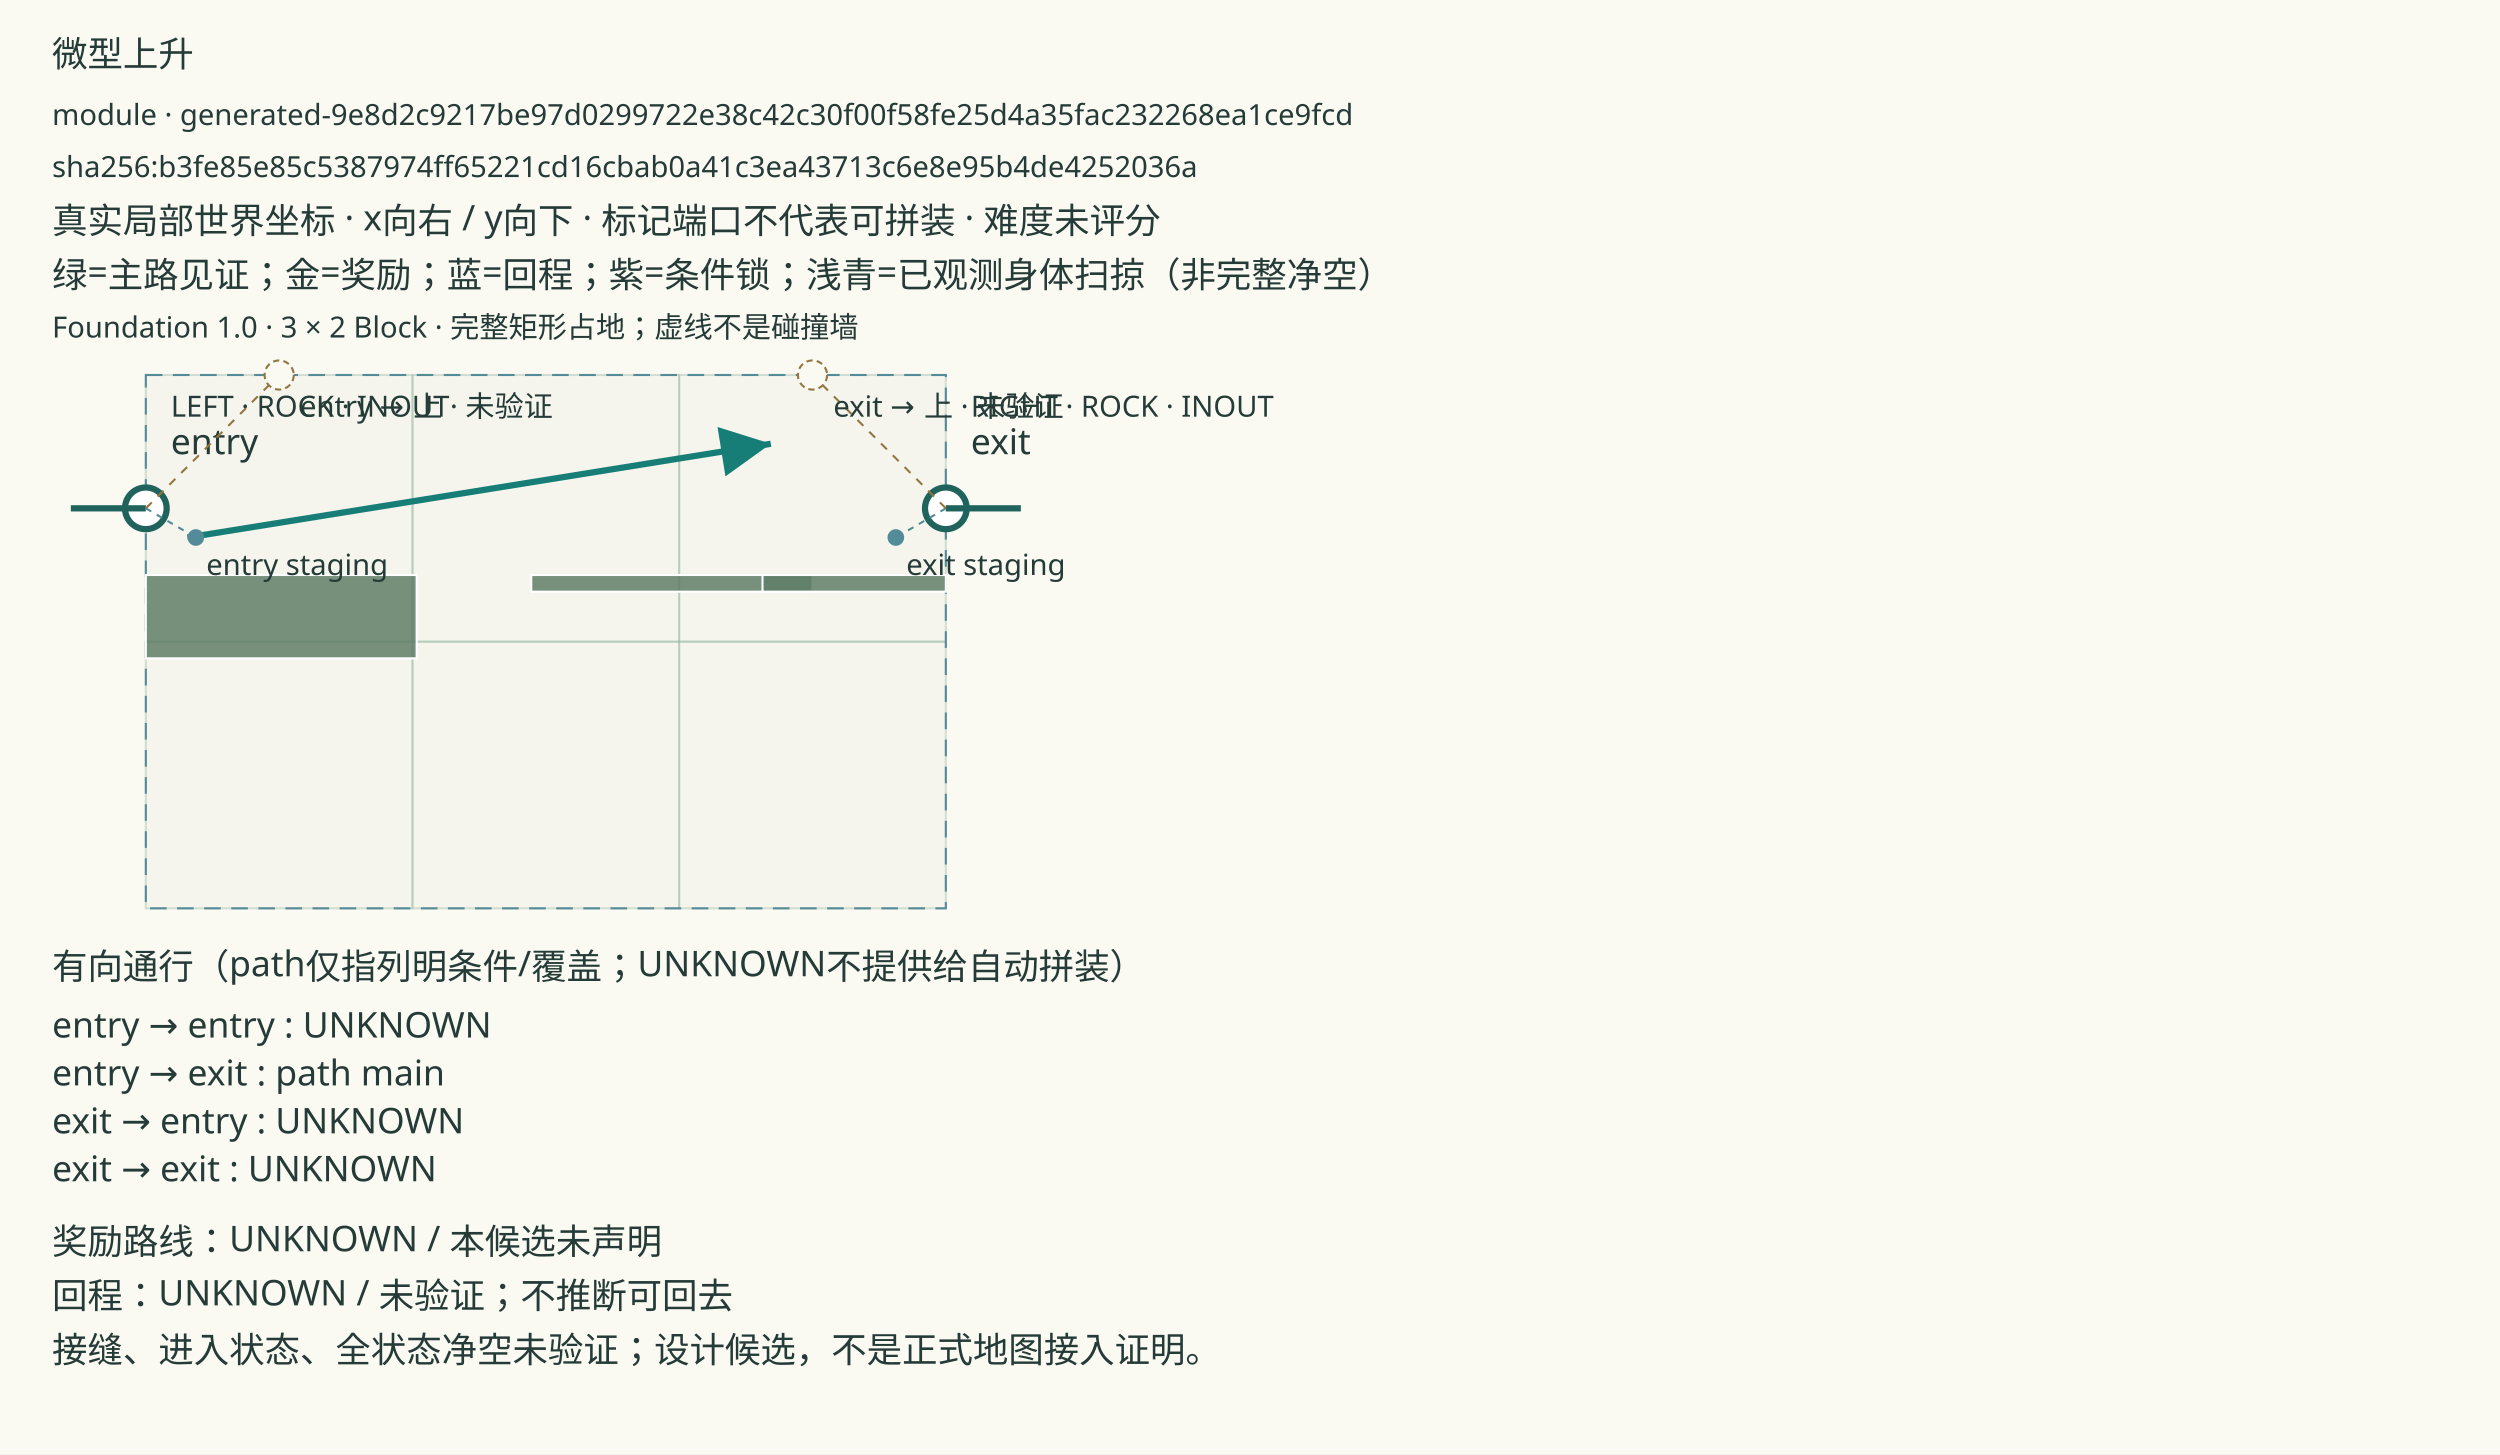
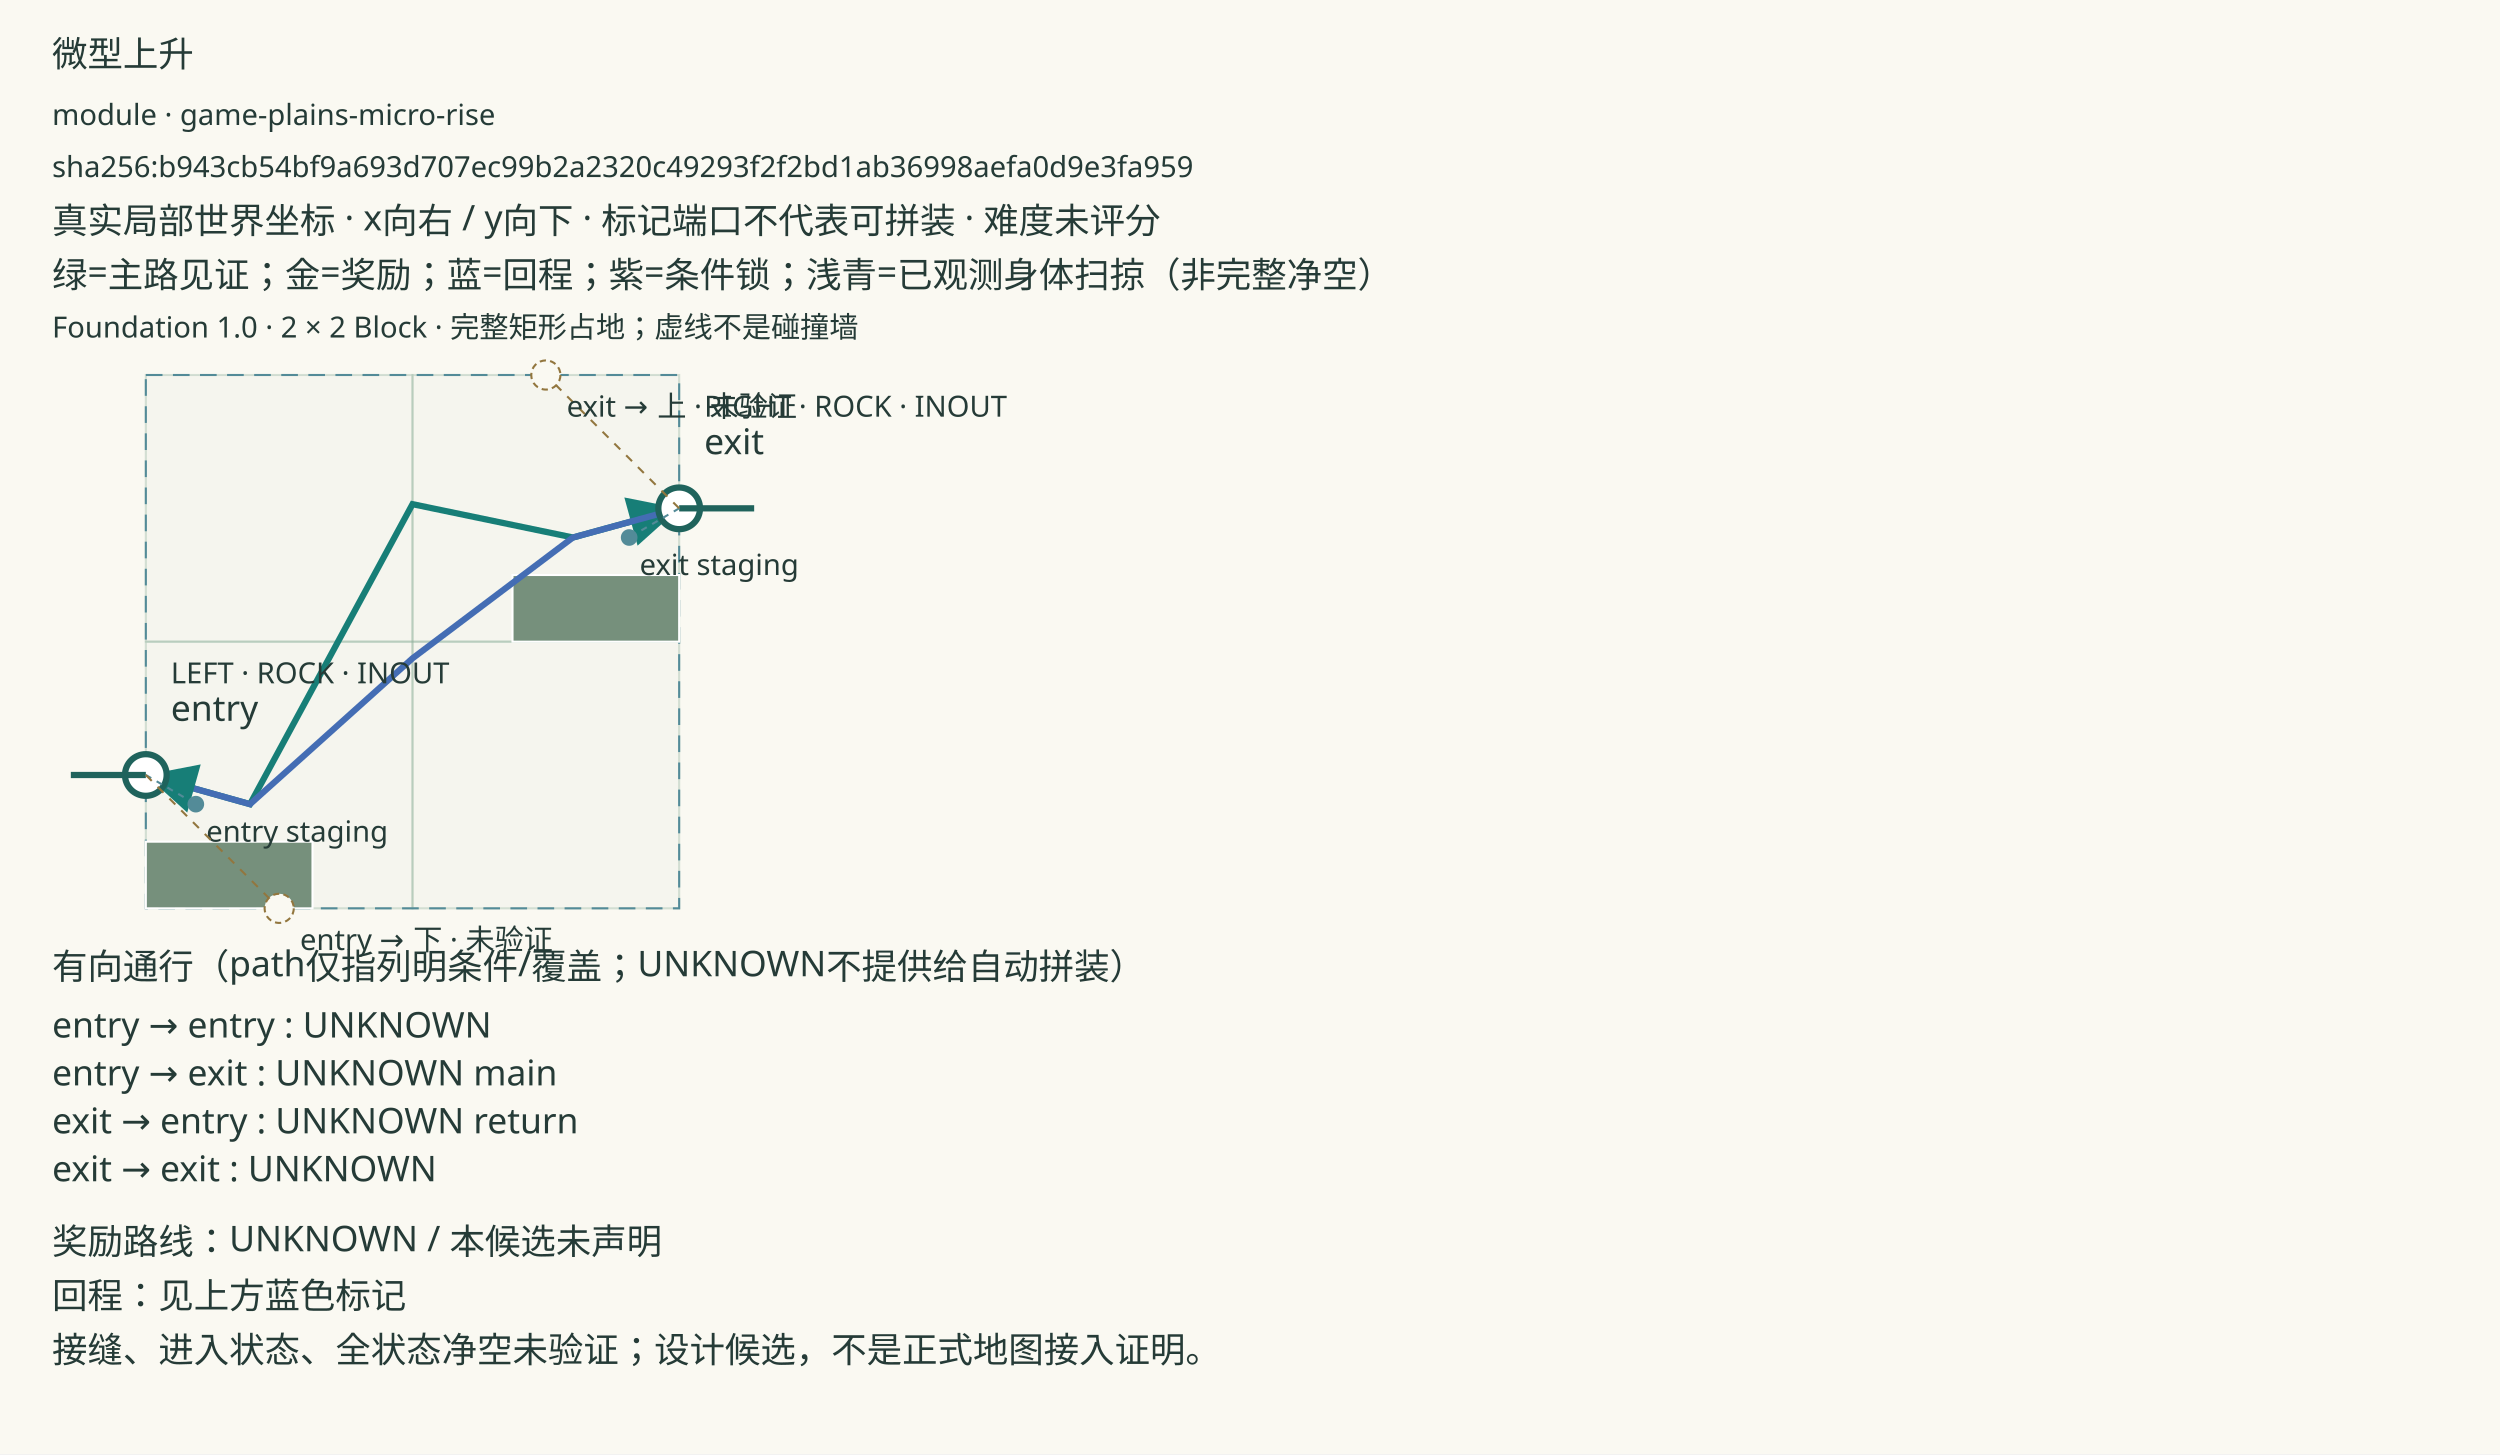
- <svg xmlns="http://www.w3.org/2000/svg" width="1200" height="698" viewBox="-70 84 1200 698" data-content-version="sha256:b3fe85e85c5387974ff65221cd16cbab0a41c3ea43713c6e8e95b4de4252036a">
+ <svg xmlns="http://www.w3.org/2000/svg" width="1200" height="698" viewBox="-70 84 1200 698" data-content-version="sha256:b943cb54bf9a693d707ec99b2a2320c49293f2f2bd1ab36998aefa0d9e3fa959">
  <defs>
    <marker id="arrow" markerWidth="9" markerHeight="8" refX="8" refY="4" orient="auto">
      <path d="M0 0L8 4L0 8" fill="#177e77" />
    </marker>
  </defs>
  <style>text{font:17px system-ui,sans-serif;fill:#253b37} .small{font-size:14px}</style>
  <rect x="-70" y="84" width="1200" height="698" fill="#faf9f2" />
  <text x="-45" y="116" font-weight="700" font-size="24">微型上升</text>
-   <text x="-45" y="144" class="small">module · generated-9e8d2c9217be97d0299722e38c42c30f00f58fe25d4a35fac232268ea1ce9fcd</text>
-   <text x="-45" y="169" class="small">sha256:b3fe85e85c5387974ff65221cd16cbab0a41c3ea43713c6e8e95b4de4252036a</text>
+   <text x="-45" y="144" class="small">module · game-plains-micro-rise</text>
+   <text x="-45" y="169" class="small">sha256:b943cb54bf9a693d707ec99b2a2320c49293f2f2bd1ab36998aefa0d9e3fa959</text>
  <text x="-45" y="196">真实局部世界坐标 · x向右 / y向下 · 标记端口不代表可拼装 · 难度未评分</text>
  <text x="-45" y="222">绿=主路见证；金=奖励；蓝=回程；紫=条件锁；浅青=已观测身体扫掠（非完整净空）</text>
  <rect x="0" y="264" width="128" height="128" data-foundation-cell="0,0" fill="#87aa96" fill-opacity=".045" stroke="#8cae9b" stroke-opacity=".35" stroke-width="1" />
  <rect x="0" y="392" width="128" height="128" data-foundation-cell="0,1" fill="#87aa96" fill-opacity=".045" stroke="#8cae9b" stroke-opacity=".35" stroke-width="1" />
  <rect x="128" y="264" width="128" height="128" data-foundation-cell="1,0" fill="#87aa96" fill-opacity=".045" stroke="#8cae9b" stroke-opacity=".35" stroke-width="1" />
  <rect x="128" y="392" width="128" height="128" data-foundation-cell="1,1" fill="#87aa96" fill-opacity=".045" stroke="#8cae9b" stroke-opacity=".35" stroke-width="1" />
-   <rect x="256" y="264" width="128" height="128" data-foundation-cell="2,0" fill="#87aa96" fill-opacity=".045" stroke="#8cae9b" stroke-opacity=".35" stroke-width="1" />
-   <rect x="256" y="392" width="128" height="128" data-foundation-cell="2,1" fill="#87aa96" fill-opacity=".045" stroke="#8cae9b" stroke-opacity=".35" stroke-width="1" />
-   <rect x="0" y="264" width="384" height="256" data-foundation-bounds="true" fill="none" stroke="#538b98" stroke-dasharray="8 5" />
-   <text x="-45" y="246" class="small">Foundation 1.0 · 3 × 2 Block · 完整矩形占地；虚线不是碰撞墙</text>
-   <rect x="0" y="360" width="130" height="40" fill="#607e69" fill-opacity=".85" stroke="#ffffff" stroke-width="1" transform="rotate(0 65 380)" />
-   <rect x="185" y="360" width="135" height="8" fill="#607e69" fill-opacity=".85" stroke="#ffffff" stroke-width="1" transform="rotate(0 252.5 364)" />
-   <rect x="296" y="360" width="88" height="8" fill="#607e69" fill-opacity=".85" stroke="#ffffff" stroke-width="1" transform="rotate(0 340 364)" />
-   <polyline data-route-id="main" points="20,342 300,297" fill="none" stroke="#177e77" stroke-width="3" stroke-dasharray="none" marker-end="url(#arrow)" />
+   <rect x="0" y="264" width="256" height="256" data-foundation-bounds="true" fill="none" stroke="#538b98" stroke-dasharray="8 5" />
+   <text x="-45" y="246" class="small">Foundation 1.0 · 2 × 2 Block · 完整矩形占地；虚线不是碰撞墙</text>
+   <rect x="0" y="488" width="80" height="32" fill="#607e69" fill-opacity=".85" stroke="#ffffff" stroke-width="1" transform="rotate(0 40 504)" />
+   <rect x="176" y="360" width="80" height="32" fill="#607e69" fill-opacity=".85" stroke="#ffffff" stroke-width="1" transform="rotate(0 216 376)" />
+   <polyline data-route-id="entry-to-exit" points="0,456 50,470 128,326 205,342 256,328" fill="none" stroke="#177e77" stroke-width="3" stroke-dasharray="none" marker-end="url(#arrow)" />
+   <polyline data-route-id="exit-to-entry" points="256,328 205,342 128,400 50,470 0,456" fill="none" stroke="#446db4" stroke-width="3" stroke-dasharray="none" marker-end="url(#arrow)" />
  <g data-port-id="entry">
-     <circle cx="0" cy="328" r="10" fill="#fff" stroke="#1f635c" stroke-width="3" />
-     <line x1="0" y1="328" x2="-36" y2="328" stroke="#1f635c" stroke-width="3" />
-     <text x="12" y="302" font-weight="700">entry</text>
+     <circle cx="0" cy="456" r="10" fill="#fff" stroke="#1f635c" stroke-width="3" />
+     <line x1="0" y1="456" x2="-36" y2="456" stroke="#1f635c" stroke-width="3" />
+     <text x="12" y="430" font-weight="700">entry</text>
  </g>
  <g data-port-id="exit">
-     <circle cx="384" cy="328" r="10" fill="#fff" stroke="#1f635c" stroke-width="3" />
-     <line x1="384" y1="328" x2="420" y2="328" stroke="#1f635c" stroke-width="3" />
-     <text x="396" y="302" font-weight="700">exit</text>
+     <circle cx="256" cy="328" r="10" fill="#fff" stroke="#1f635c" stroke-width="3" />
+     <line x1="256" y1="328" x2="292" y2="328" stroke="#1f635c" stroke-width="3" />
+     <text x="268" y="302" font-weight="700">exit</text>
  </g>
  <g data-staging-port="entry">
-     <line x1="0" y1="328" x2="24" y2="342" stroke="#538b98" stroke-dasharray="3 3" />
-     <circle cx="24" cy="342" r="4" fill="#538b98" />
-     <text x="29" y="360" class="small">entry staging</text>
+     <line x1="0" y1="456" x2="24" y2="470" stroke="#538b98" stroke-dasharray="3 3" />
+     <circle cx="24" cy="470" r="4" fill="#538b98" />
+     <text x="29" y="488" class="small">entry staging</text>
  </g>
-   <text x="12" y="284" class="small">LEFT · ROCK · INOUT</text>
+   <text x="12" y="412" class="small">LEFT · ROCK · INOUT</text>
  <g data-staging-port="exit">
-     <line x1="384" y1="328" x2="360" y2="342" stroke="#538b98" stroke-dasharray="3 3" />
-     <circle cx="360" cy="342" r="4" fill="#538b98" />
-     <text x="365" y="360" class="small">exit staging</text>
+     <line x1="256" y1="328" x2="232" y2="342" stroke="#538b98" stroke-dasharray="3 3" />
+     <circle cx="232" cy="342" r="4" fill="#538b98" />
+     <text x="237" y="360" class="small">exit staging</text>
  </g>
-   <text x="396" y="284" class="small">RIGHT · ROCK · INOUT</text>
-   <g data-corner-port="entry" data-corner="TOP_LEFT" data-relocation-allowed="UNKNOWN">
-     <line x1="0" y1="328" x2="64" y2="264" stroke="#92763e" stroke-dasharray="4 4" />
-     <circle cx="64" cy="264" r="7" fill="#faf9f2" stroke="#92763e" stroke-dasharray="3 2" />
-     <text x="74" y="284" class="small">entry → 上 · 未验证</text>
+   <text x="268" y="284" class="small">RIGHT · ROCK · INOUT</text>
+   <g data-corner-port="entry" data-corner="BOTTOM_LEFT" data-relocation-allowed="UNKNOWN">
+     <line x1="0" y1="456" x2="64" y2="520" stroke="#92763e" stroke-dasharray="4 4" />
+     <circle cx="64" cy="520" r="7" fill="#faf9f2" stroke="#92763e" stroke-dasharray="3 2" />
+     <text x="74" y="540" class="small">entry → 下 · 未验证</text>
  </g>
  <g data-corner-port="exit" data-corner="TOP_RIGHT" data-relocation-allowed="UNKNOWN">
-     <line x1="384" y1="328" x2="320" y2="264" stroke="#92763e" stroke-dasharray="4 4" />
-     <circle cx="320" cy="264" r="7" fill="#faf9f2" stroke="#92763e" stroke-dasharray="3 2" />
-     <text x="330" y="284" class="small">exit → 上 · 未验证</text>
+     <line x1="256" y1="328" x2="192" y2="264" stroke="#92763e" stroke-dasharray="4 4" />
+     <circle cx="192" cy="264" r="7" fill="#faf9f2" stroke="#92763e" stroke-dasharray="3 2" />
+     <text x="202" y="284" class="small">exit → 上 · 未验证</text>
  </g>
  <text x="-45" y="554" font-weight="700">有向通行（path仅指列明条件/覆盖；UNKNOWN不提供给自动拼装）</text>
  <text x="-45" y="582">entry → entry : UNKNOWN </text>
-   <text x="-45" y="605">entry → exit : path main</text>
-   <text x="-45" y="628">exit → entry : UNKNOWN </text>
+   <text x="-45" y="605">entry → exit : UNKNOWN main</text>
+   <text x="-45" y="628">exit → entry : UNKNOWN return</text>
  <text x="-45" y="651">exit → exit : UNKNOWN </text>
  <text x="-45" y="686">奖励路线：UNKNOWN / 本候选未声明</text>
-   <text x="-45" y="712">回程：UNKNOWN / 未验证；不推断可回去</text>
+   <text x="-45" y="712">回程：见上方蓝色标记</text>
  <text x="-45" y="738">接缝、进入状态、全状态净空未验证；设计候选，不是正式地图接入证明。</text>
</svg>
